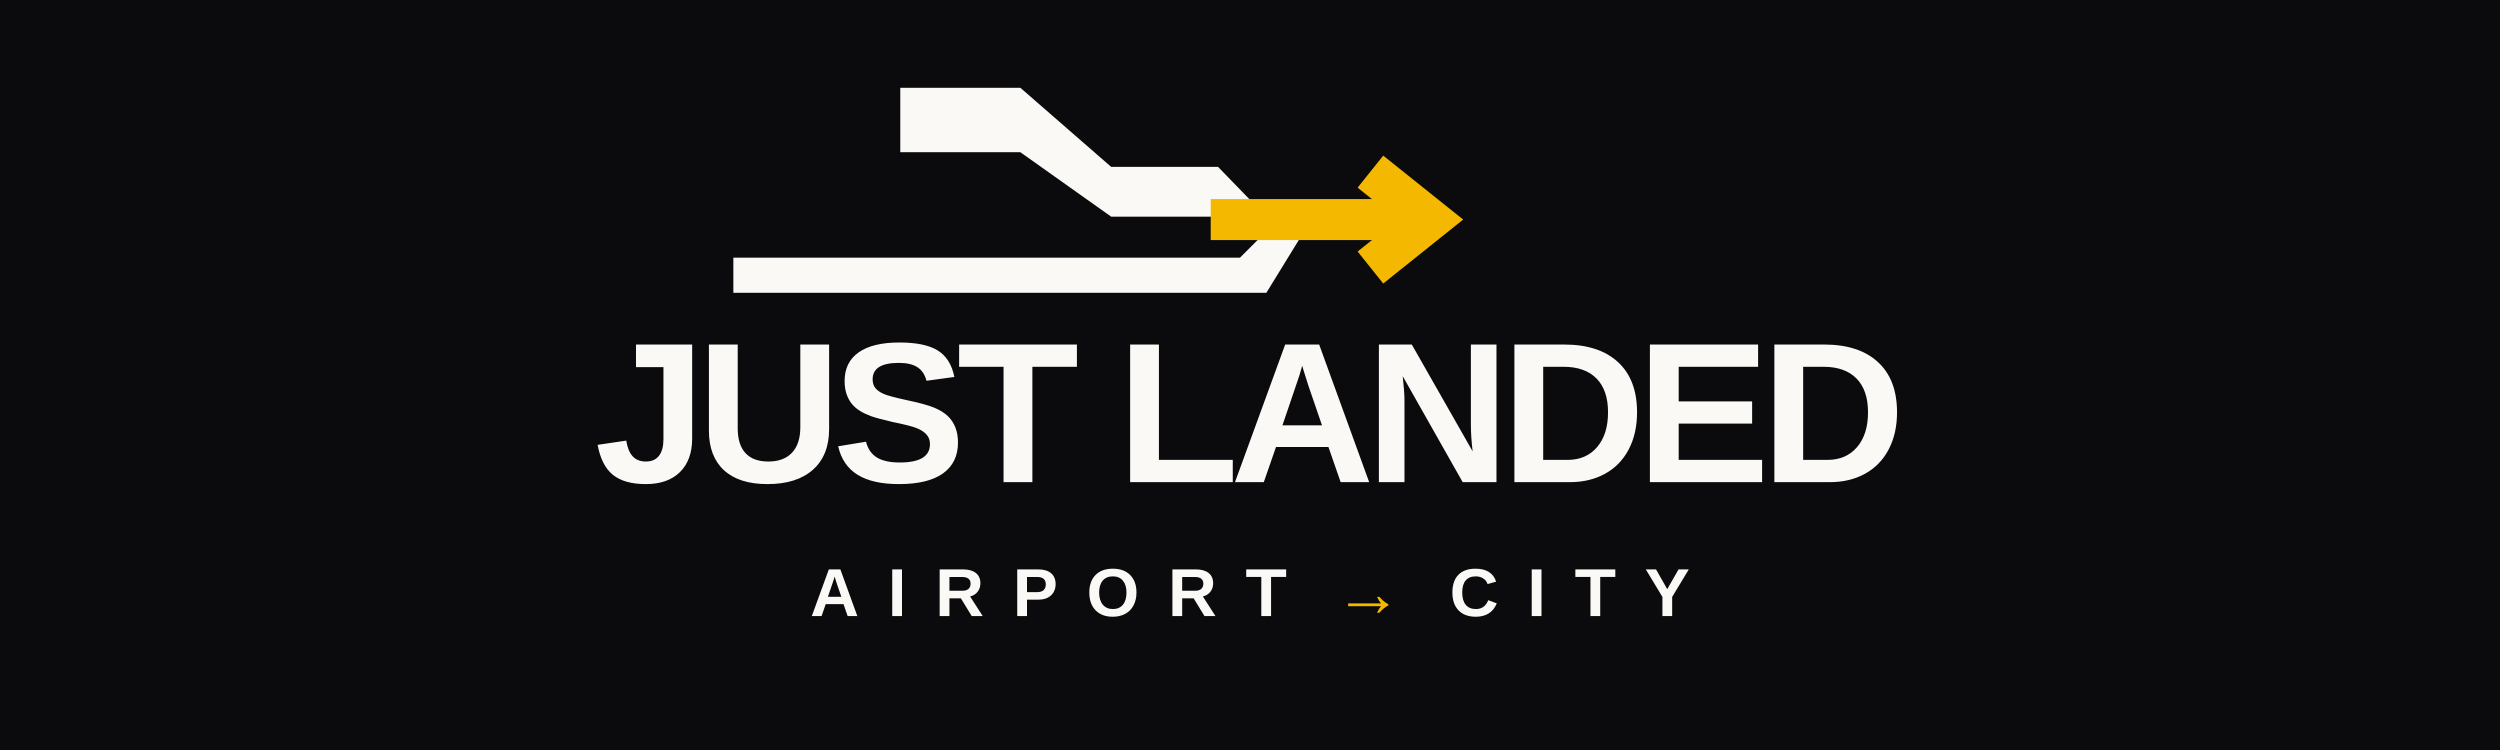
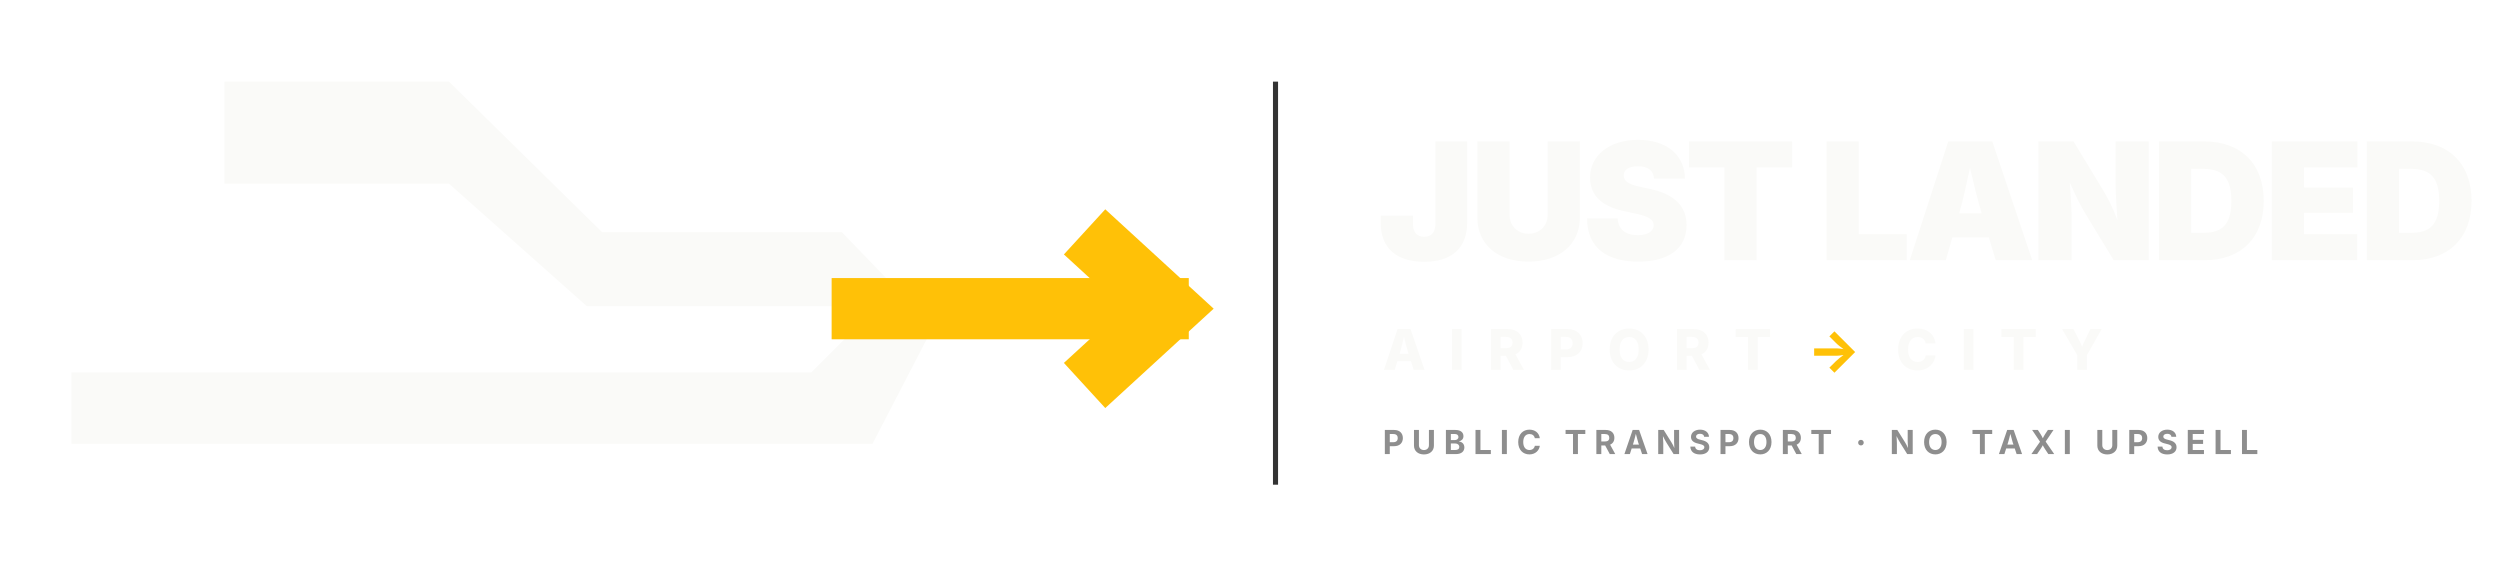
- <svg xmlns="http://www.w3.org/2000/svg" viewBox="0 0 1400 420" role="img" aria-labelledby="t d">
-   <rect width="1400" height="420" fill="#0B0B0D" />
-   <g transform="translate(350 18) scale(.82)" style="color:#FAF9F6">
-     <g fill="currentColor">
-       <path d="M188 38 L270 38 L332 92 L405 92 L438 126 L332 126 L270 82 L188 82 Z" />
-       <path d="M74 154 H420 L448 126 H470 L438 178 H74 Z" />
-     </g>
-     <path d="M414 128 H540" fill="none" stroke="#F5B800" stroke-width="28" stroke-linecap="square" />
-     <path d="M520 104 L550 128 L520 152" fill="none" stroke="#F5B800" stroke-width="28" stroke-linecap="square" stroke-linejoin="miter" />
+ <svg xmlns="http://www.w3.org/2000/svg" viewBox="0 0 980 230" role="img" aria-labelledby="t d">
+   <g fill="#FAFAF8">
+     <path d="M88 32H176L236 91H330L358 120H230L176 72H88Z" />
+     <path d="M28 146H318L344 120H370L342 174H28Z" />
  </g>
-   <text x="700" y="270" text-anchor="middle" font-family="Arial, Helvetica, sans-serif" font-size="112" font-weight="900" letter-spacing="-5" fill="#FAF9F6">JUST LANDED</text>
-   <text x="700" y="345" text-anchor="middle" font-family="Arial, Helvetica, sans-serif" font-size="38" font-weight="700" letter-spacing="16" fill="#FAF9F6">AIRPORT <tspan fill="#F5B800">→</tspan> CITY</text>
+   <path d="M338 121H454" fill="none" stroke="#FFC107" stroke-width="24" stroke-linecap="square" />
+   <path d="M434 99L458 121L434 143" fill="none" stroke="#FFC107" stroke-width="24" stroke-linecap="square" stroke-linejoin="miter" />
+   <line x1="500" y1="32" x2="500" y2="190" stroke="#333333" stroke-width="2" />
+   <text x="540" y="102" fill="#FAFAF8" font-family="Inter,Arial,Helvetica,sans-serif" font-size="64" font-weight="900" letter-spacing="-2">JUST LANDED</text>
+   <text x="542" y="145" fill="#FAFAF8" font-family="Inter,Arial,Helvetica,sans-serif" font-size="22" font-weight="800" letter-spacing="9">AIRPORT <tspan fill="#FFC107">→</tspan> CITY</text>
+   <text x="542" y="178" fill="#8E8E8E" font-family="Inter,Arial,Helvetica,sans-serif" font-size="13" font-weight="700" letter-spacing="3">PUBLIC TRANSPORT · NO TAXI UPSELL</text>
</svg>
